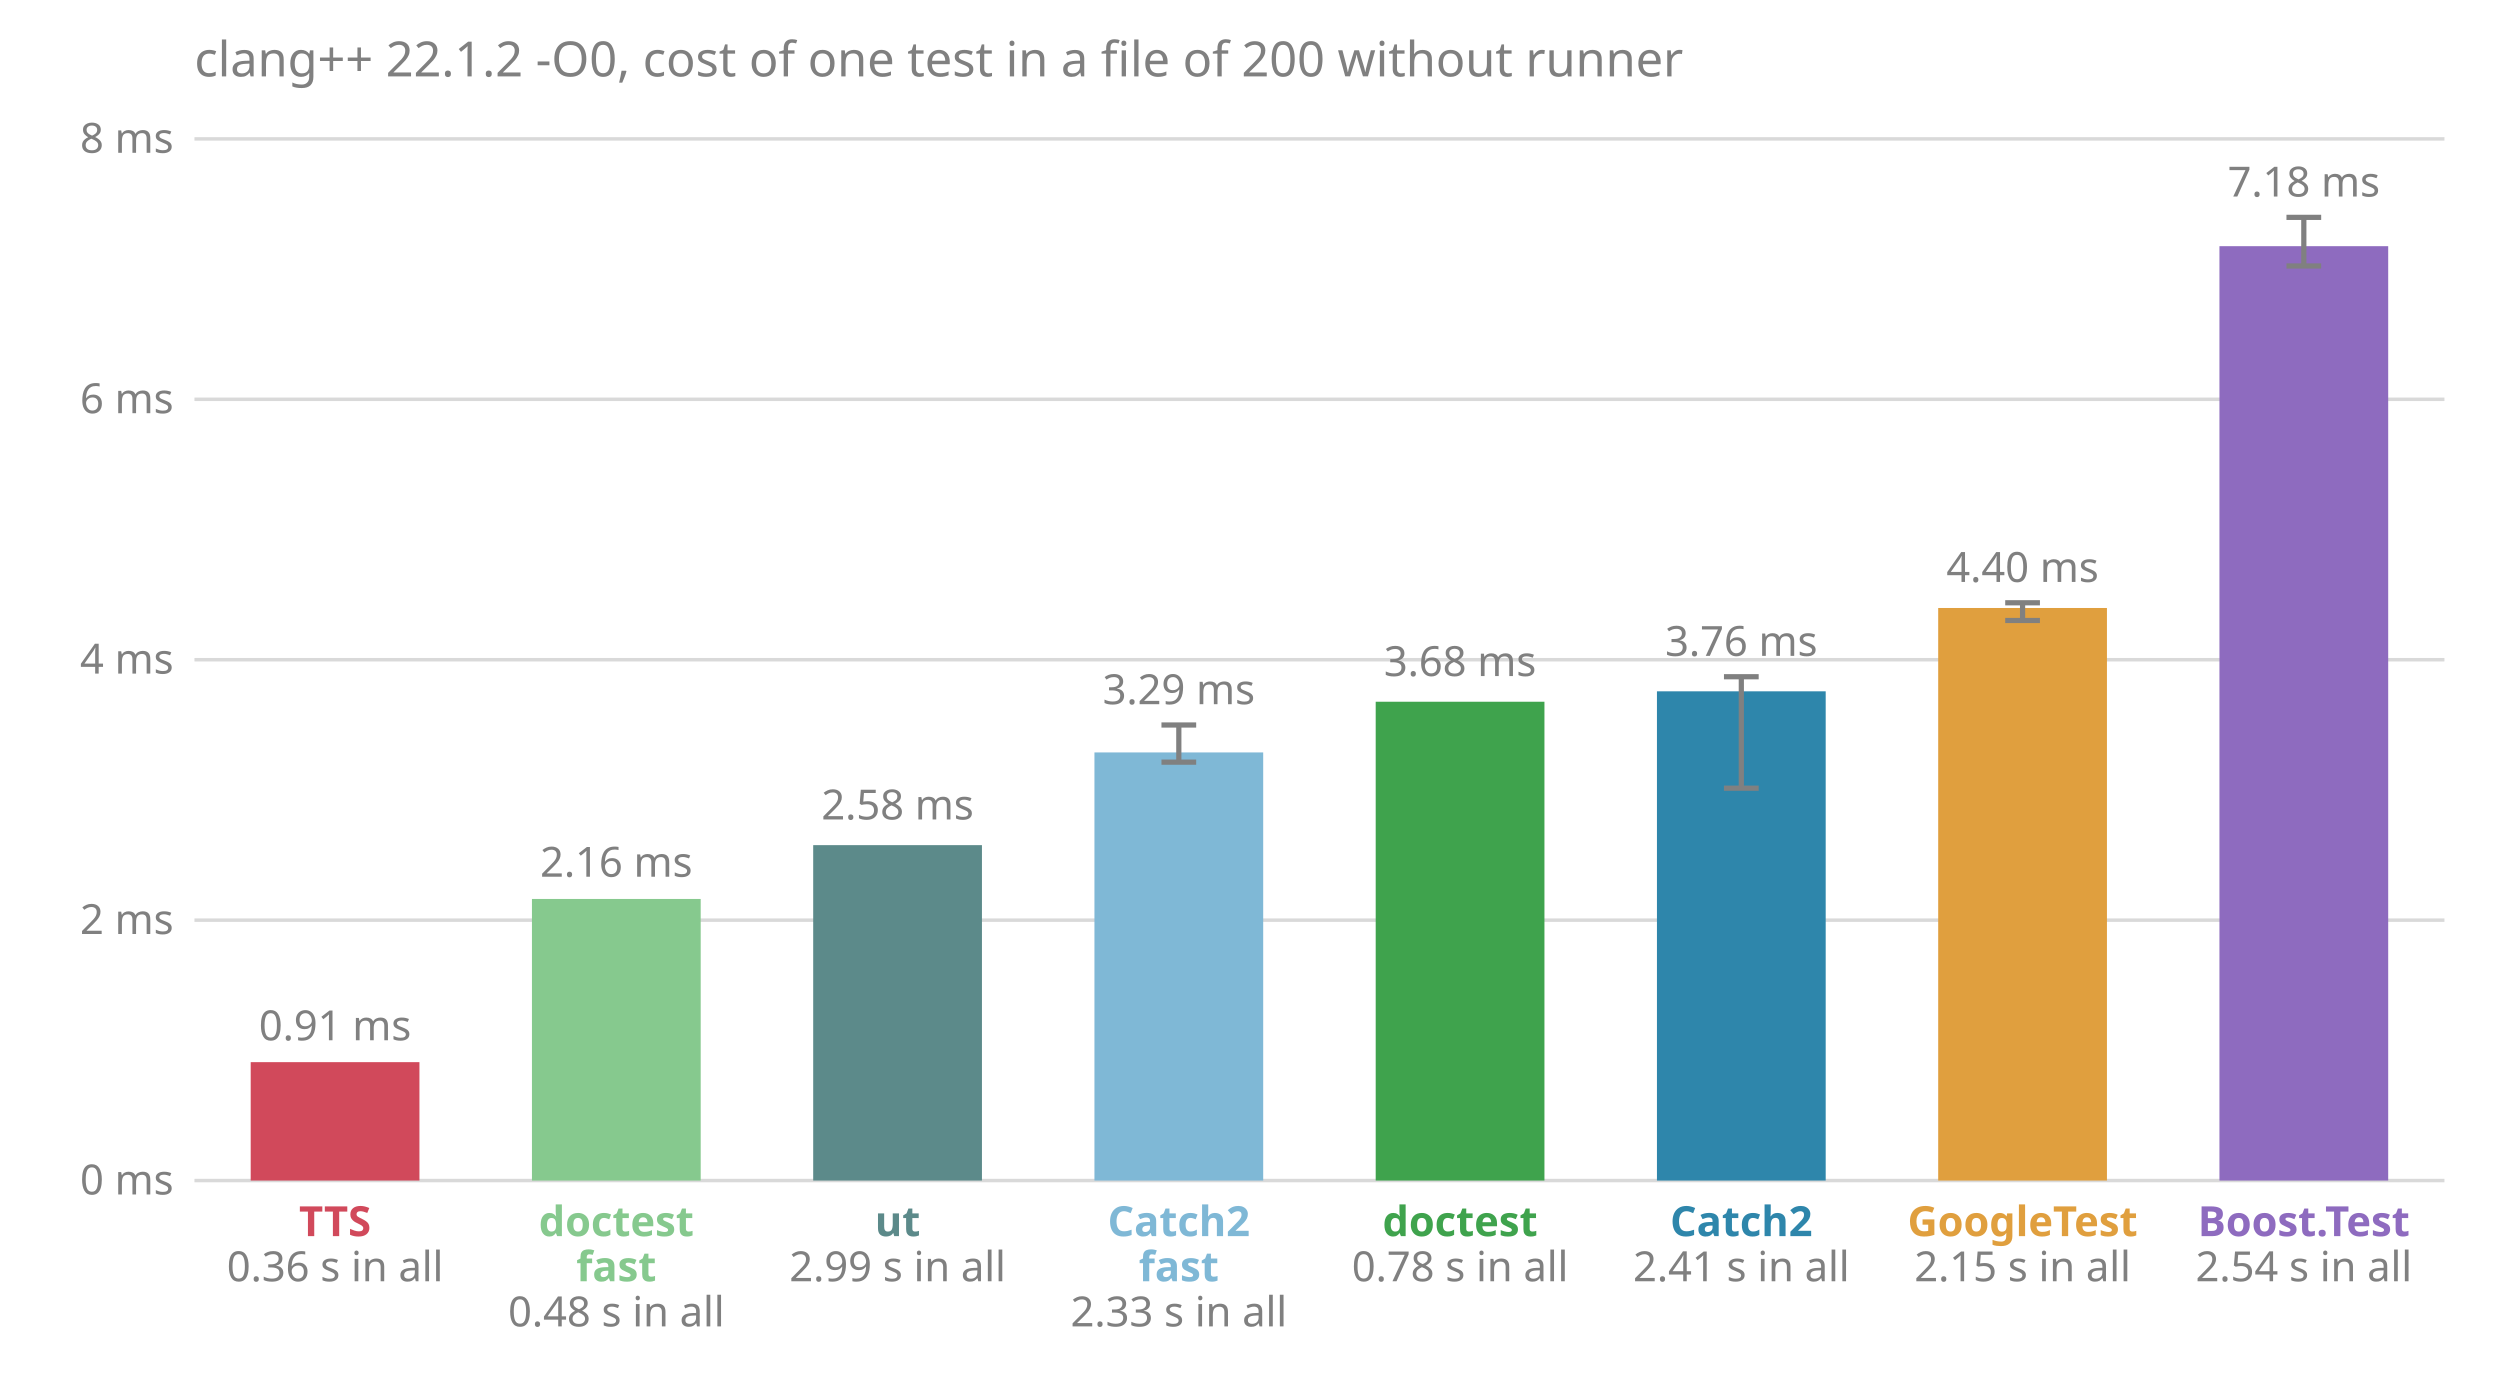
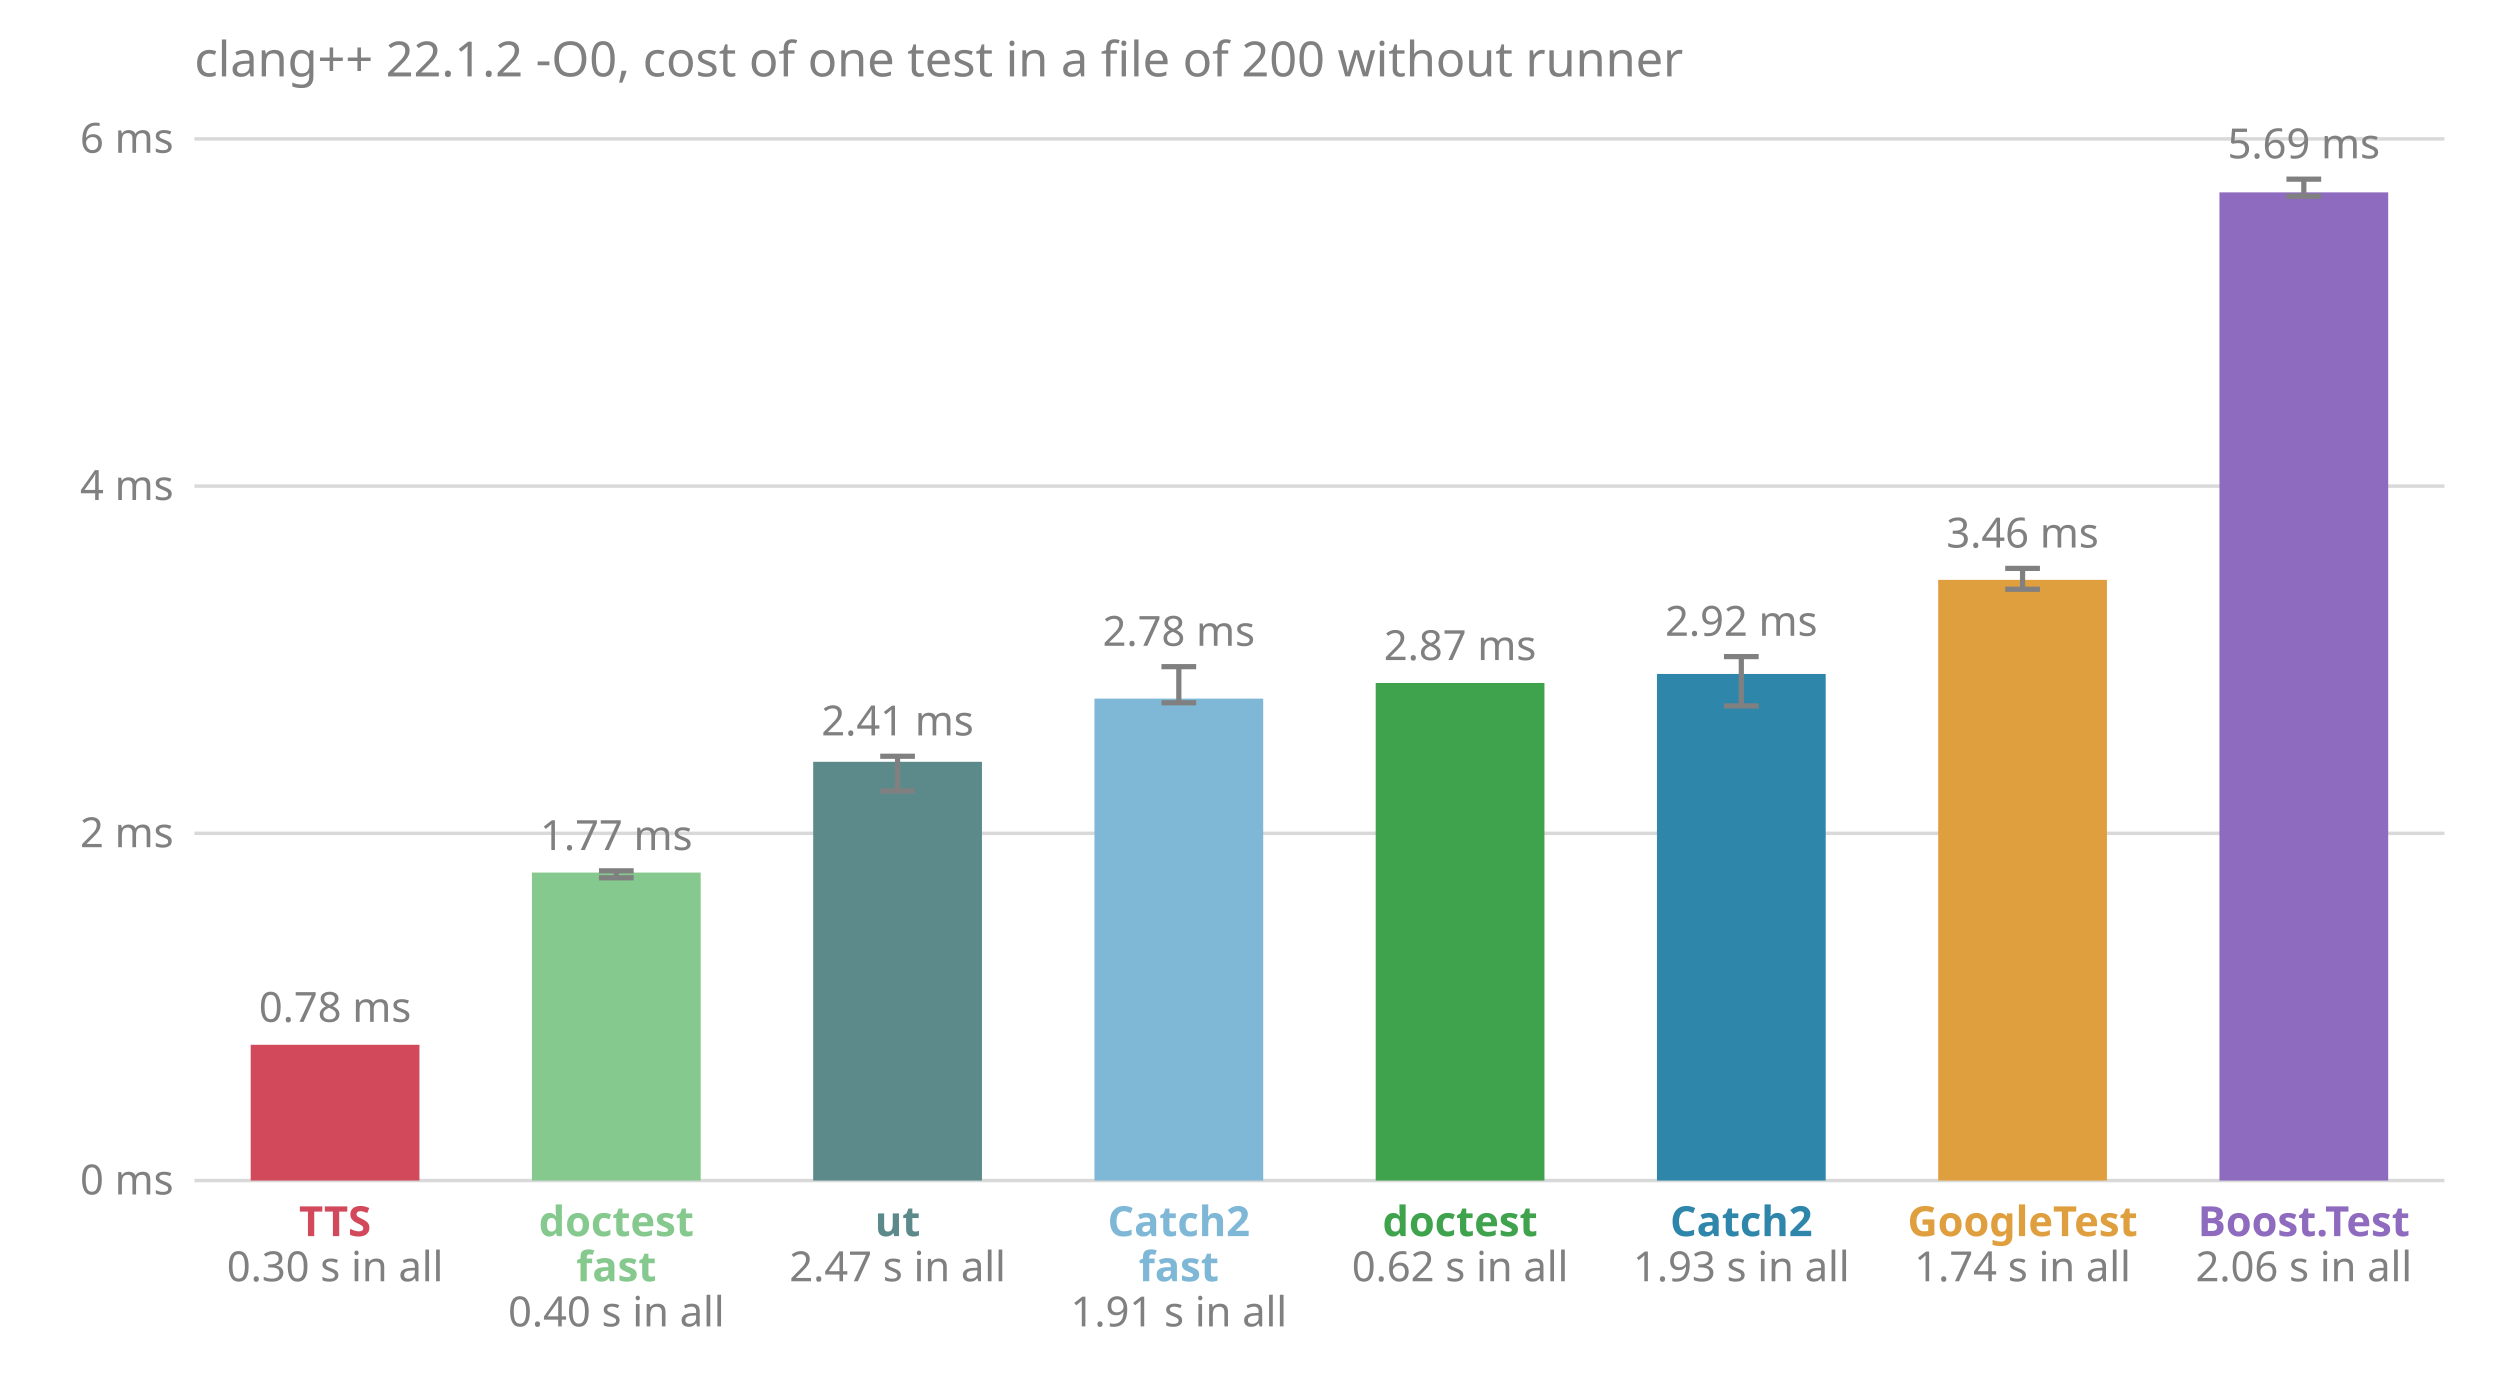
<svg xmlns="http://www.w3.org/2000/svg" viewBox="0 0 720 400" font-family="sans-serif" font-size="12">
  <text x="56.0" y="22.0" fill="#808080" font-size="14">clang++ 22.1.2 -O0, cost of one test in a file of 200 without runner</text>
  <line x1="56.0" x2="704.0" y1="340.0" y2="340.0" stroke="#808080" stroke-opacity="0.3" />
  <text x="50.0" y="344.0" fill="#808080" text-anchor="end">0 ms</text>
-   <line x1="56.0" x2="704.0" y1="265.0" y2="265.0" stroke="#808080" stroke-opacity="0.3" />
-   <text x="50.0" y="269.0" fill="#808080" text-anchor="end">2 ms</text>
-   <line x1="56.0" x2="704.0" y1="190.0" y2="190.0" stroke="#808080" stroke-opacity="0.3" />
-   <text x="50.0" y="194.0" fill="#808080" text-anchor="end">4 ms</text>
-   <line x1="56.0" x2="704.0" y1="115.0" y2="115.0" stroke="#808080" stroke-opacity="0.3" />
-   <text x="50.0" y="119.0" fill="#808080" text-anchor="end">6 ms</text>
+   <line x1="56.0" x2="704.0" y1="240.0" y2="240.0" stroke="#808080" stroke-opacity="0.3" />
+   <text x="50.0" y="244.0" fill="#808080" text-anchor="end">2 ms</text>
+   <line x1="56.0" x2="704.0" y1="140.0" y2="140.0" stroke="#808080" stroke-opacity="0.3" />
+   <text x="50.0" y="144.0" fill="#808080" text-anchor="end">4 ms</text>
  <line x1="56.0" x2="704.0" y1="40.0" y2="40.0" stroke="#808080" stroke-opacity="0.3" />
-   <text x="50.0" y="44.0" fill="#808080" text-anchor="end">8 ms</text>
-   <rect x="72.2" y="305.9" width="48.6" height="34.1" fill="#d1495b" />
-   <text x="96.5" y="299.6" fill="#808080" text-anchor="middle">0.91 ms</text>
+   <text x="50.0" y="44.0" fill="#808080" text-anchor="end">6 ms</text>
+   <rect x="72.2" y="300.9" width="48.6" height="39.1" fill="#d1495b" />
+   <text x="96.5" y="294.3" fill="#808080" text-anchor="middle">0.78 ms</text>
  <text x="96.5" y="356.0" fill="#d1495b" font-weight="bold" text-anchor="middle">TTS</text>
-   <text x="96.5" y="369.0" fill="#808080" text-anchor="middle">0.36 s in all</text>
-   <rect x="153.2" y="258.9" width="48.6" height="81.1" fill="#86c98e" />
-   <text x="177.5" y="252.5" fill="#808080" text-anchor="middle">2.16 ms</text>
+   <text x="96.5" y="369.0" fill="#808080" text-anchor="middle">0.30 s in all</text>
+   <rect x="153.2" y="251.3" width="48.6" height="88.7" fill="#86c98e" />
+   <line x1="177.5" x2="177.5" y1="252.8" y2="250.8" stroke="#808080" stroke-width="1.5" />
+   <line x1="172.5" x2="182.5" y1="252.8" y2="252.8" stroke="#808080" stroke-width="1.5" />
+   <line x1="172.5" x2="182.5" y1="250.8" y2="250.8" stroke="#808080" stroke-width="1.5" />
+   <text x="177.5" y="244.8" fill="#808080" text-anchor="middle">1.77 ms</text>
  <text x="177.5" y="356.0" fill="#86c98e" font-weight="bold" text-anchor="middle">doctest</text>
  <text x="177.5" y="369.0" fill="#86c98e" font-weight="bold" text-anchor="middle">fast</text>
-   <text x="177.5" y="382.0" fill="#808080" text-anchor="middle">0.48 s in all</text>
-   <rect x="234.2" y="243.4" width="48.6" height="96.6" fill="#5c8a8a" />
-   <text x="258.5" y="236.0" fill="#808080" text-anchor="middle">2.58 ms</text>
+   <text x="177.5" y="382.0" fill="#808080" text-anchor="middle">0.40 s in all</text>
+   <rect x="234.2" y="219.4" width="48.6" height="120.6" fill="#5c8a8a" />
+   <line x1="258.5" x2="258.5" y1="227.8" y2="217.8" stroke="#808080" stroke-width="1.5" />
+   <line x1="253.5" x2="263.5" y1="227.8" y2="227.8" stroke="#808080" stroke-width="1.5" />
+   <line x1="253.5" x2="263.5" y1="217.8" y2="217.8" stroke="#808080" stroke-width="1.5" />
+   <text x="258.5" y="211.8" fill="#808080" text-anchor="middle">2.41 ms</text>
  <text x="258.5" y="356.0" fill="#5c8a8a" font-weight="bold" text-anchor="middle">ut</text>
-   <text x="258.5" y="369.0" fill="#808080" text-anchor="middle">2.99 s in all</text>
-   <rect x="315.2" y="216.7" width="48.6" height="123.3" fill="#7fb8d6" />
-   <line x1="339.5" x2="339.5" y1="219.5" y2="208.8" stroke="#808080" stroke-width="1.5" />
-   <line x1="334.5" x2="344.5" y1="219.5" y2="219.5" stroke="#808080" stroke-width="1.5" />
-   <line x1="334.5" x2="344.5" y1="208.8" y2="208.8" stroke="#808080" stroke-width="1.5" />
-   <text x="339.5" y="202.8" fill="#808080" text-anchor="middle">3.29 ms</text>
+   <text x="258.5" y="369.0" fill="#808080" text-anchor="middle">2.47 s in all</text>
+   <rect x="315.2" y="201.2" width="48.6" height="138.8" fill="#7fb8d6" />
+   <line x1="339.5" x2="339.5" y1="202.4" y2="192.0" stroke="#808080" stroke-width="1.5" />
+   <line x1="334.5" x2="344.5" y1="202.4" y2="202.4" stroke="#808080" stroke-width="1.5" />
+   <line x1="334.5" x2="344.5" y1="192.0" y2="192.0" stroke="#808080" stroke-width="1.5" />
+   <text x="339.5" y="186.0" fill="#808080" text-anchor="middle">2.78 ms</text>
  <text x="339.5" y="356.0" fill="#7fb8d6" font-weight="bold" text-anchor="middle">Catch2</text>
  <text x="339.5" y="369.0" fill="#7fb8d6" font-weight="bold" text-anchor="middle">fast</text>
-   <text x="339.5" y="382.0" fill="#808080" text-anchor="middle">2.33 s in all</text>
-   <rect x="396.2" y="202.1" width="48.6" height="137.9" fill="#3fa34d" />
-   <text x="420.5" y="194.7" fill="#808080" text-anchor="middle">3.68 ms</text>
+   <text x="339.5" y="382.0" fill="#808080" text-anchor="middle">1.91 s in all</text>
+   <rect x="396.2" y="196.7" width="48.6" height="143.3" fill="#3fa34d" />
+   <text x="420.5" y="190.1" fill="#808080" text-anchor="middle">2.87 ms</text>
  <text x="420.5" y="356.0" fill="#3fa34d" font-weight="bold" text-anchor="middle">doctest</text>
-   <text x="420.5" y="369.0" fill="#808080" text-anchor="middle">0.78 s in all</text>
-   <rect x="477.2" y="199.1" width="48.6" height="140.9" fill="#2e86ab" />
-   <line x1="501.5" x2="501.5" y1="227.0" y2="194.9" stroke="#808080" stroke-width="1.5" />
-   <line x1="496.5" x2="506.5" y1="227.0" y2="227.0" stroke="#808080" stroke-width="1.5" />
-   <line x1="496.5" x2="506.5" y1="194.9" y2="194.9" stroke="#808080" stroke-width="1.5" />
-   <text x="501.5" y="188.9" fill="#808080" text-anchor="middle">3.76 ms</text>
+   <text x="420.5" y="369.0" fill="#808080" text-anchor="middle">0.62 s in all</text>
+   <rect x="477.2" y="194.1" width="48.6" height="145.9" fill="#2e86ab" />
+   <line x1="501.5" x2="501.5" y1="203.3" y2="189.1" stroke="#808080" stroke-width="1.5" />
+   <line x1="496.5" x2="506.5" y1="203.3" y2="203.3" stroke="#808080" stroke-width="1.5" />
+   <line x1="496.5" x2="506.5" y1="189.1" y2="189.1" stroke="#808080" stroke-width="1.5" />
+   <text x="501.5" y="183.1" fill="#808080" text-anchor="middle">2.92 ms</text>
  <text x="501.5" y="356.0" fill="#2e86ab" font-weight="bold" text-anchor="middle">Catch2</text>
-   <text x="501.5" y="369.0" fill="#808080" text-anchor="middle">2.41 s in all</text>
-   <rect x="558.2" y="175.1" width="48.6" height="164.9" fill="#e09f3e" />
-   <line x1="582.5" x2="582.5" y1="178.7" y2="173.6" stroke="#808080" stroke-width="1.5" />
-   <line x1="577.5" x2="587.5" y1="178.7" y2="178.7" stroke="#808080" stroke-width="1.5" />
-   <line x1="577.5" x2="587.5" y1="173.6" y2="173.6" stroke="#808080" stroke-width="1.5" />
-   <text x="582.5" y="167.6" fill="#808080" text-anchor="middle">4.40 ms</text>
+   <text x="501.5" y="369.0" fill="#808080" text-anchor="middle">1.93 s in all</text>
+   <rect x="558.2" y="167.0" width="48.6" height="173.0" fill="#e09f3e" />
+   <line x1="582.5" x2="582.5" y1="169.7" y2="163.7" stroke="#808080" stroke-width="1.5" />
+   <line x1="577.5" x2="587.5" y1="169.7" y2="169.7" stroke="#808080" stroke-width="1.5" />
+   <line x1="577.5" x2="587.5" y1="163.7" y2="163.7" stroke="#808080" stroke-width="1.5" />
+   <text x="582.5" y="157.7" fill="#808080" text-anchor="middle">3.46 ms</text>
  <text x="582.5" y="356.0" fill="#e09f3e" font-weight="bold" text-anchor="middle">GoogleTest</text>
-   <text x="582.5" y="369.0" fill="#808080" text-anchor="middle">2.15 s in all</text>
-   <rect x="639.2" y="70.9" width="48.6" height="269.1" fill="#8e6bbf" />
-   <line x1="663.5" x2="663.5" y1="76.6" y2="62.6" stroke="#808080" stroke-width="1.5" />
-   <line x1="658.5" x2="668.5" y1="76.6" y2="76.6" stroke="#808080" stroke-width="1.5" />
-   <line x1="658.5" x2="668.5" y1="62.6" y2="62.6" stroke="#808080" stroke-width="1.5" />
-   <text x="663.5" y="56.6" fill="#808080" text-anchor="middle">7.18 ms</text>
+   <text x="582.5" y="369.0" fill="#808080" text-anchor="middle">1.74 s in all</text>
+   <rect x="639.2" y="55.4" width="48.6" height="284.6" fill="#8e6bbf" />
+   <line x1="663.5" x2="663.5" y1="56.5" y2="51.6" stroke="#808080" stroke-width="1.5" />
+   <line x1="658.5" x2="668.5" y1="56.5" y2="56.5" stroke="#808080" stroke-width="1.5" />
+   <line x1="658.5" x2="668.5" y1="51.6" y2="51.6" stroke="#808080" stroke-width="1.5" />
+   <text x="663.5" y="45.6" fill="#808080" text-anchor="middle">5.69 ms</text>
  <text x="663.5" y="356.0" fill="#8e6bbf" font-weight="bold" text-anchor="middle">Boost.Test</text>
-   <text x="663.5" y="369.0" fill="#808080" text-anchor="middle">2.54 s in all</text>
+   <text x="663.5" y="369.0" fill="#808080" text-anchor="middle">2.06 s in all</text>
</svg>
